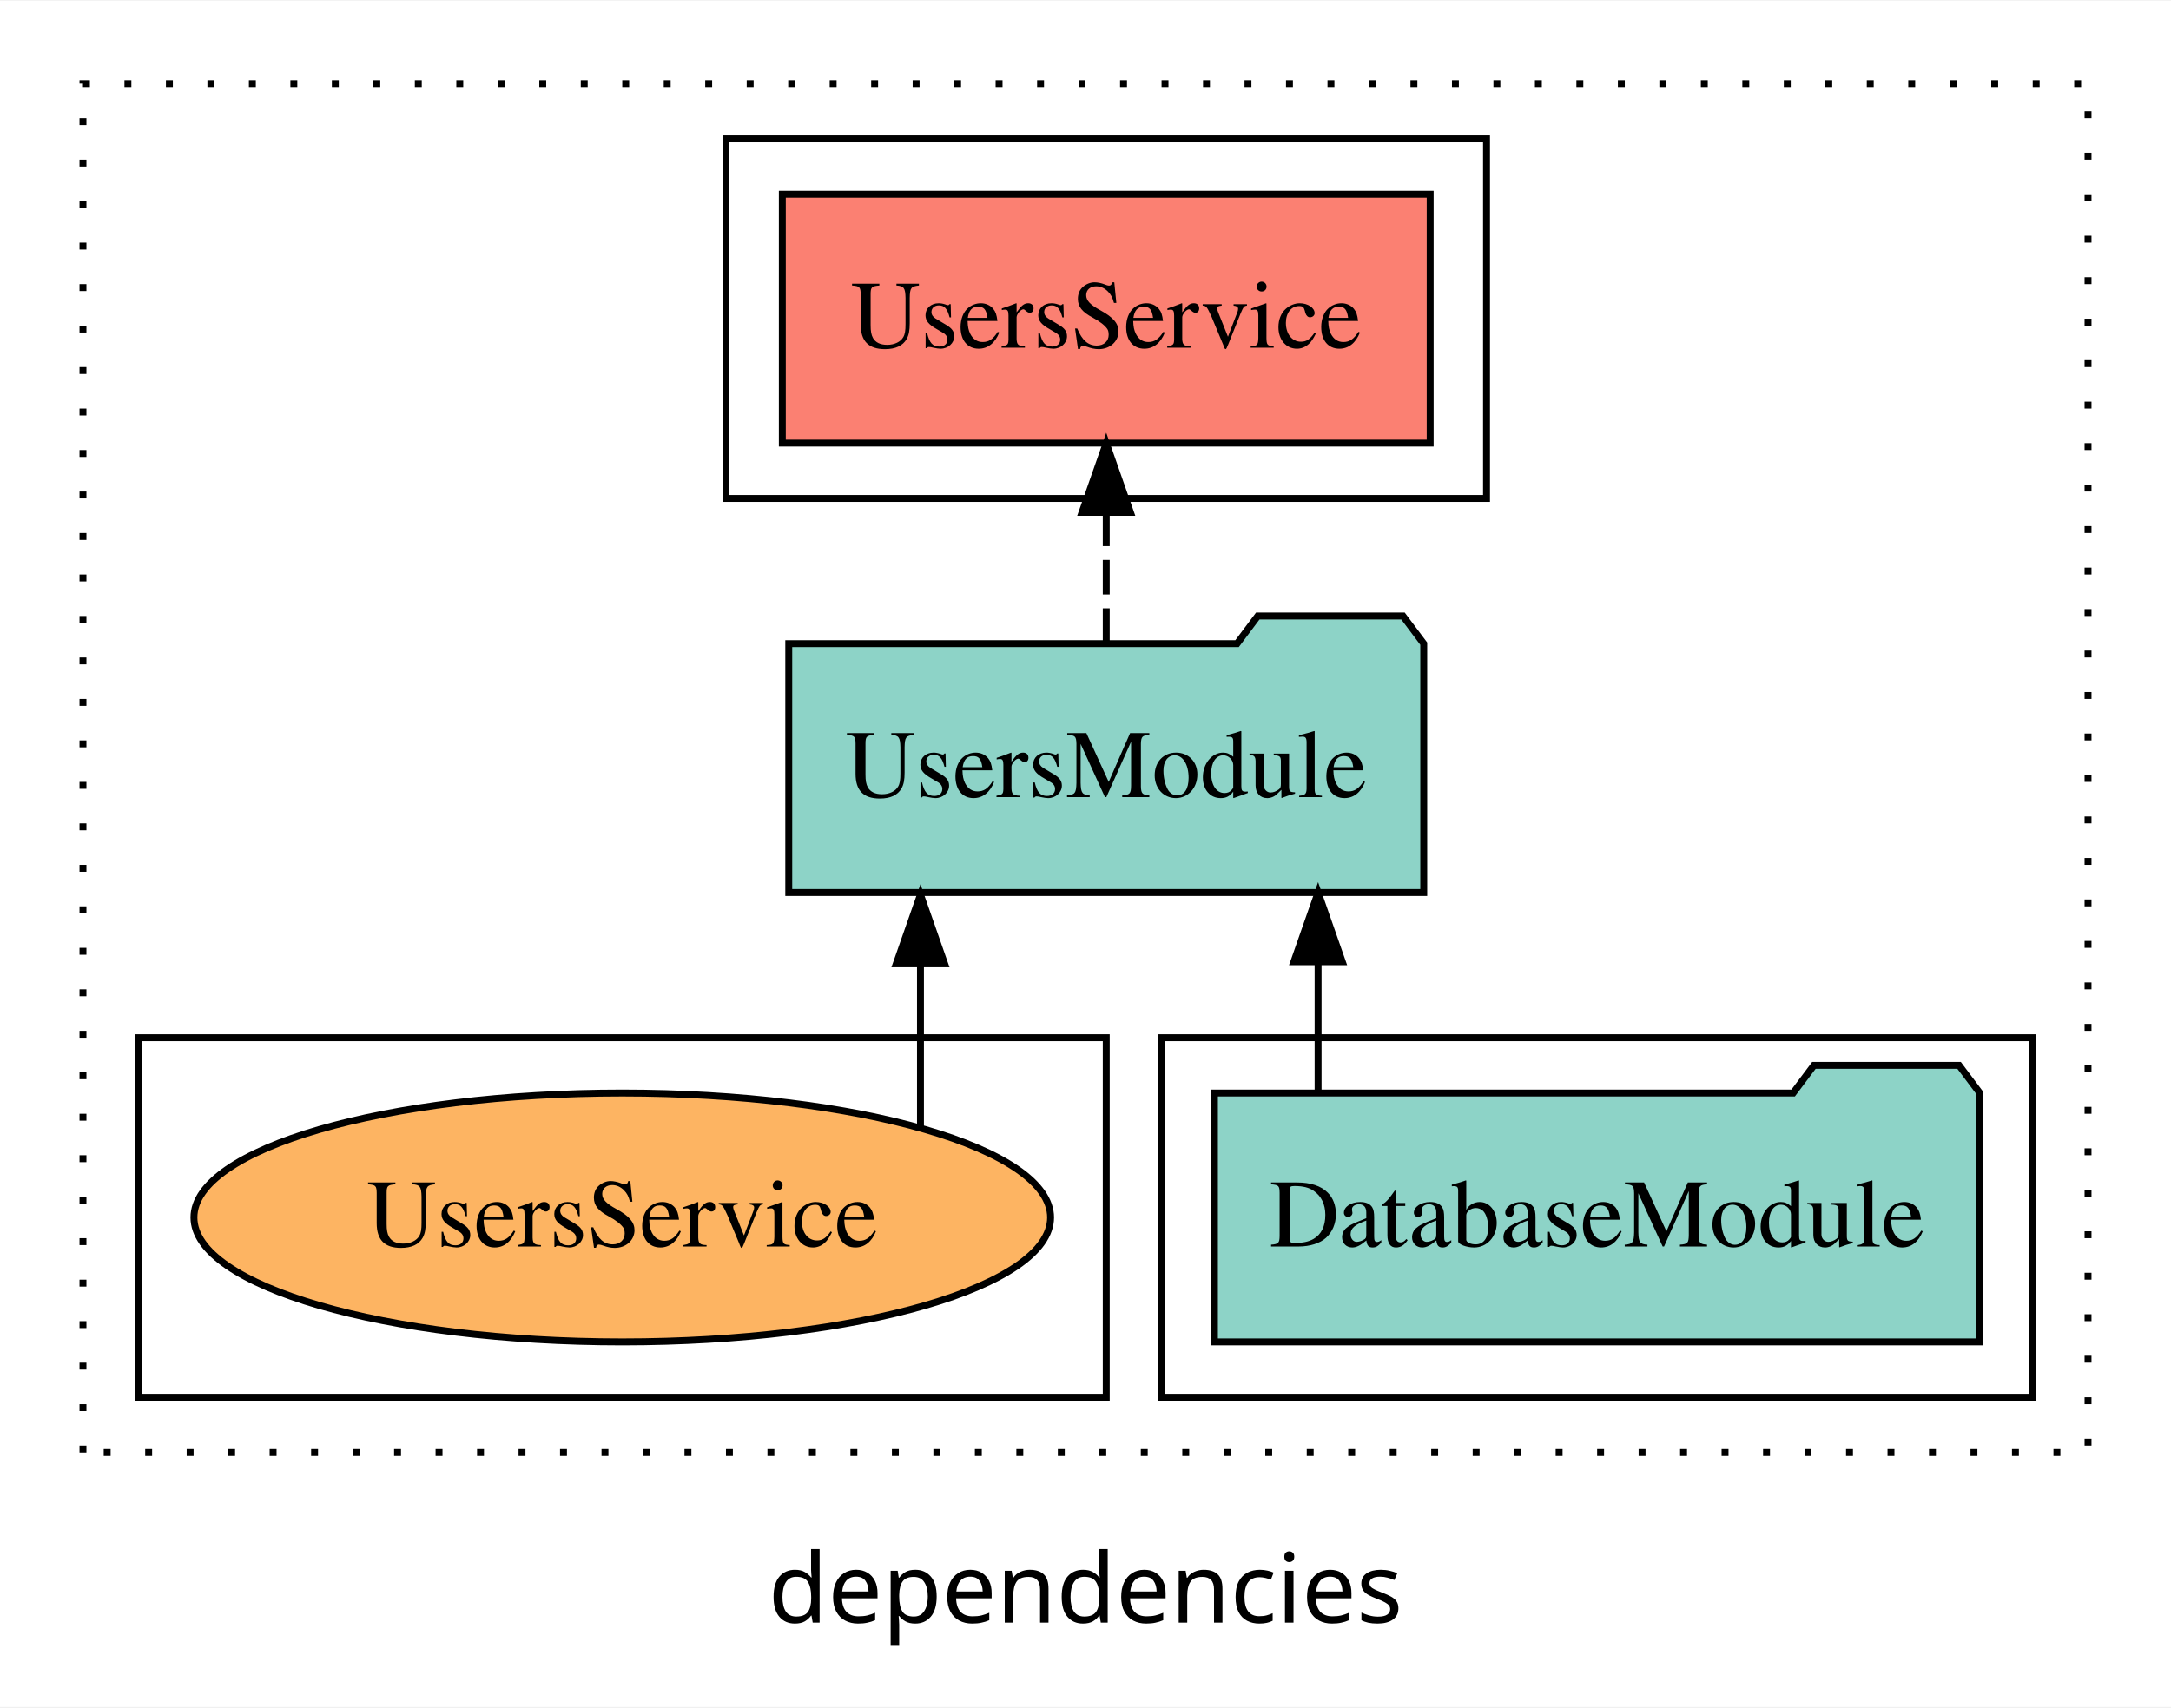
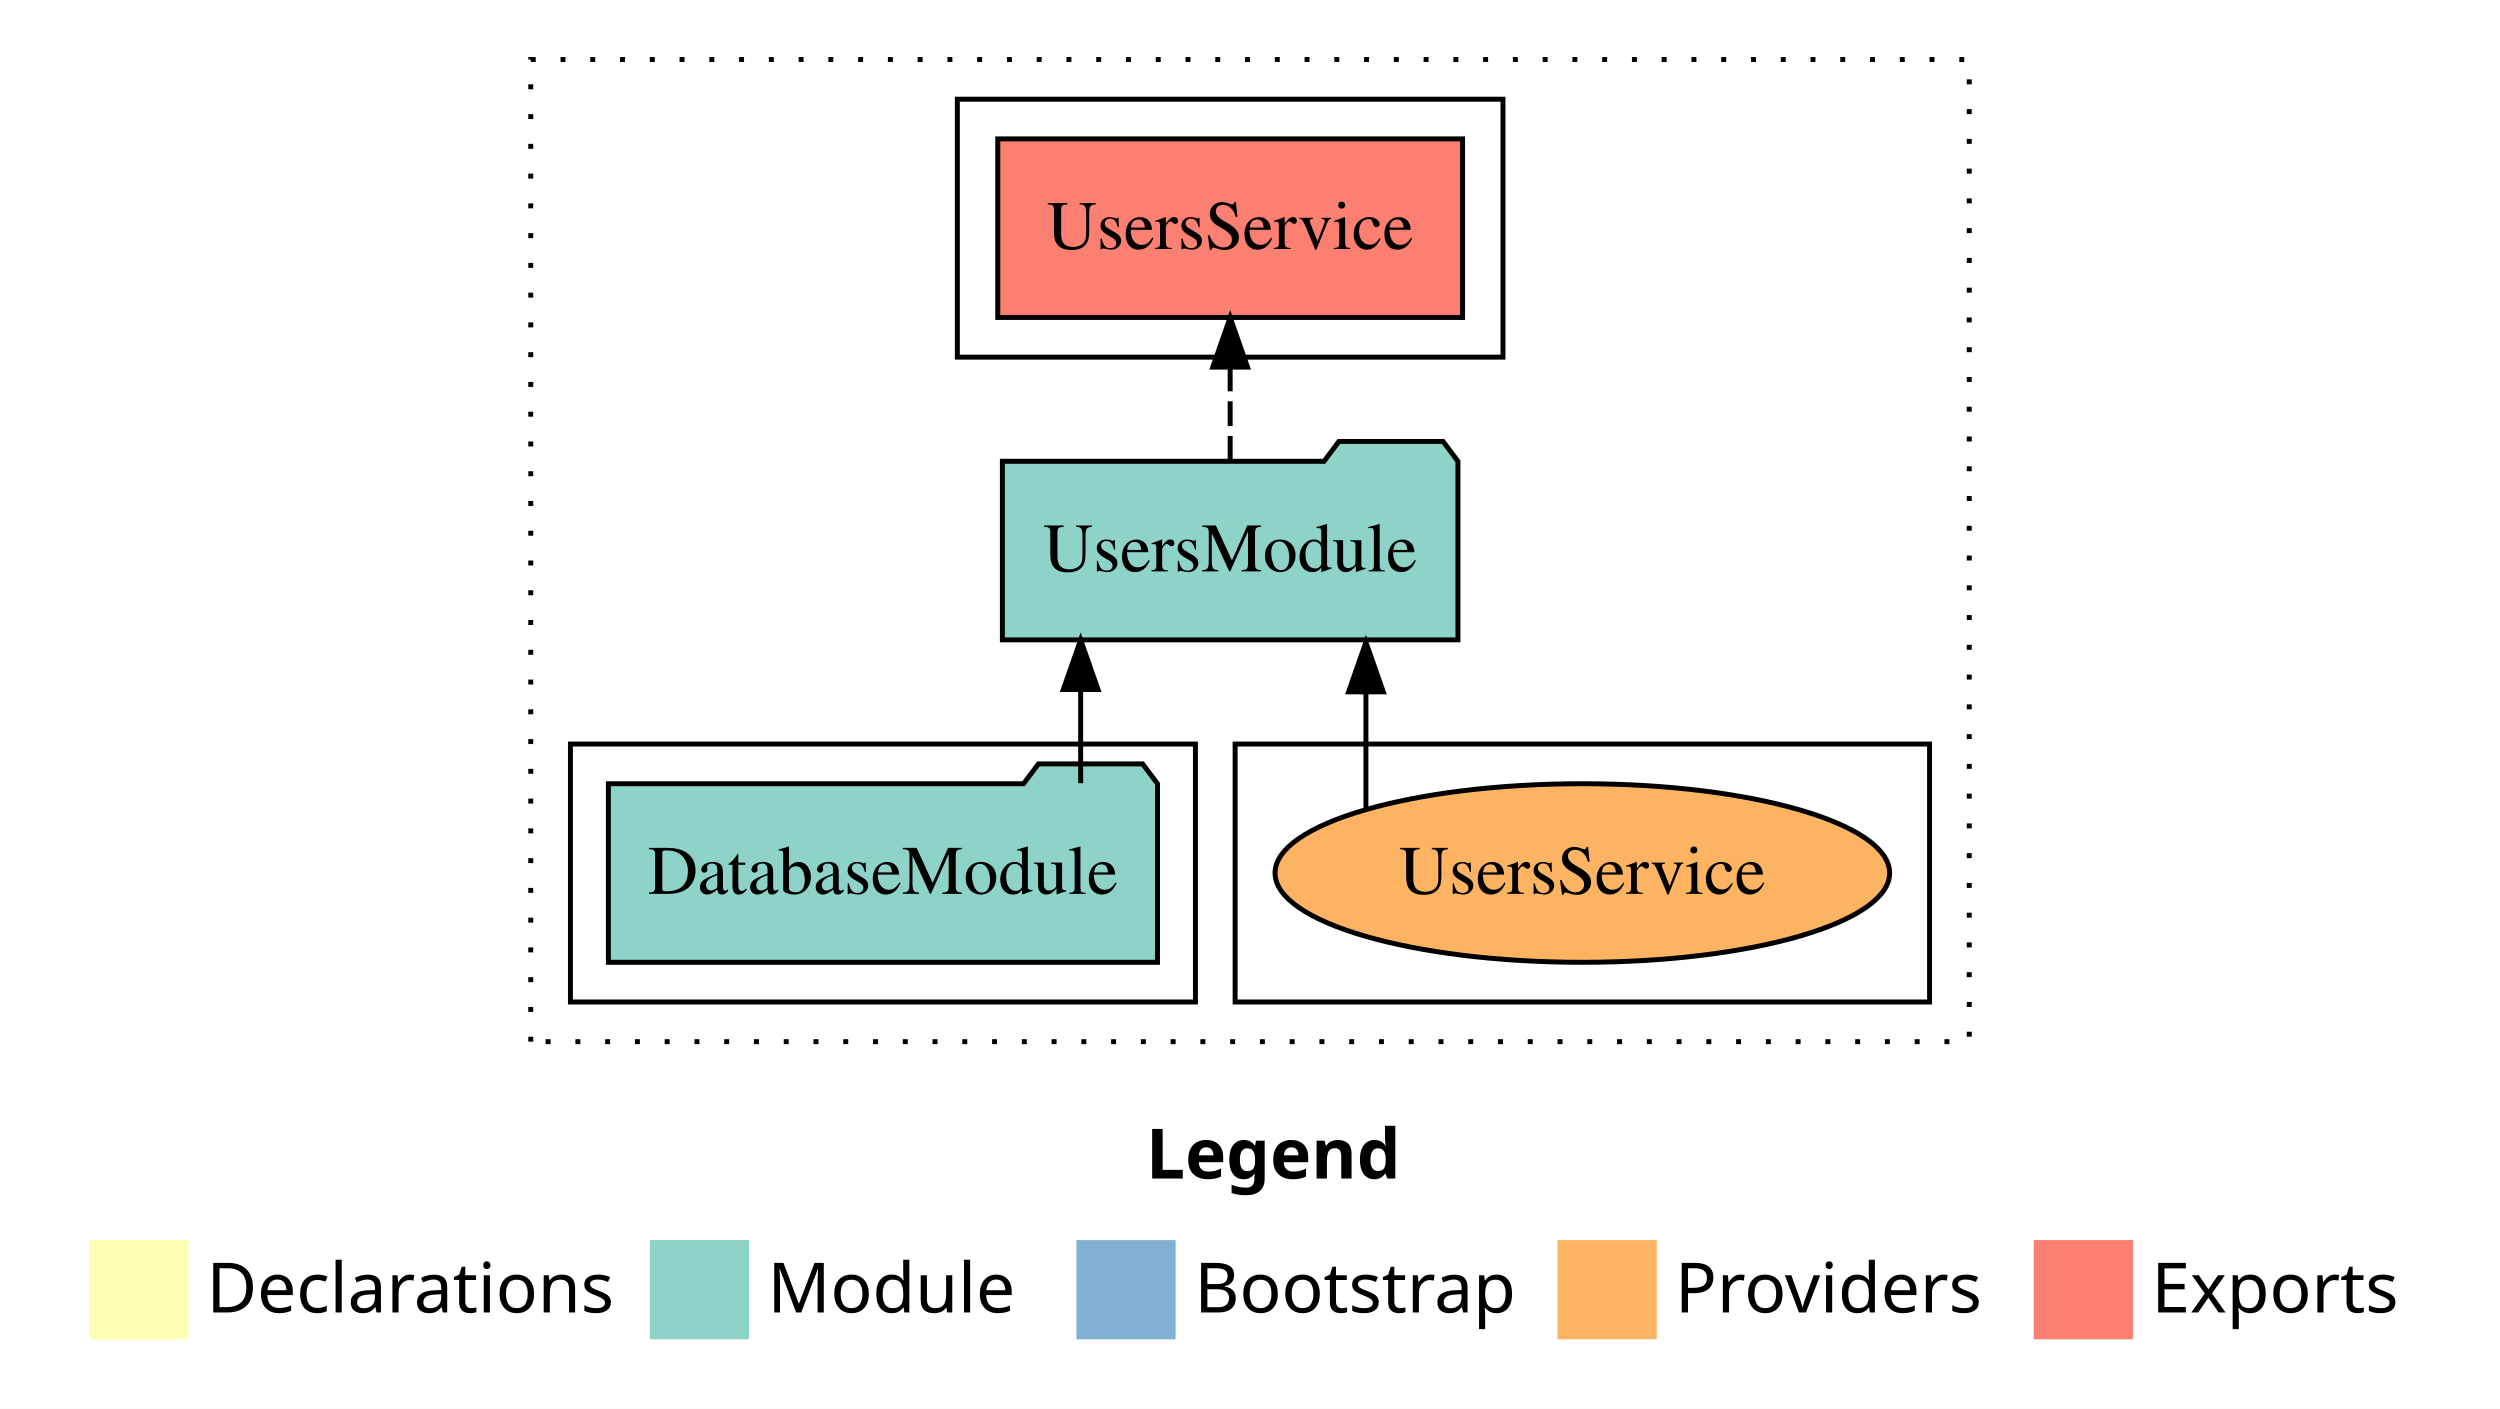
- <svg xmlns="http://www.w3.org/2000/svg" width="314pt" height="247pt" viewBox="0.00 0.00 314.00 246.80">
-   <g id="graph0" class="graph" transform="scale(1 1) rotate(0) translate(4 242.8)">
-     <polygon fill="white" stroke="transparent" points="-4,4 -4,-242.8 310,-242.8 310,4 -4,4" />
-     <text text-anchor="middle" x="153" y="-8.2" font-family="sans-serif" font-size="14.00">dependencies</text>
+ <svg xmlns="http://www.w3.org/2000/svg" width="504pt" height="284pt" viewBox="0.00 0.00 504.00 284.00">
+   <g id="graph0" class="graph" transform="scale(1 1) rotate(0) translate(4 280)">
+     <polygon fill="white" stroke="transparent" points="-4,4 -4,-280 500,-280 500,4 -4,4" />
+     <text text-anchor="start" x="227.01" y="-42.4" font-family="Times-12" font-weight="bold" font-size="14.00">Legend</text>
+     <polygon fill="#ffffb3" stroke="transparent" points="14,-10 14,-30 34,-30 34,-10 14,-10" />
+     <text text-anchor="start" x="37.63" y="-15.4" font-family="Times-12" font-size="14.00">  Declarations</text>
+     <polygon fill="#8dd3c7" stroke="transparent" points="127,-10 127,-30 147,-30 147,-10 127,-10" />
+     <text text-anchor="start" x="150.73" y="-15.4" font-family="Times-12" font-size="14.00">  Module</text>
+     <polygon fill="#80b1d3" stroke="transparent" points="213,-10 213,-30 233,-30 233,-10 213,-10" />
+     <text text-anchor="start" x="236.78" y="-15.4" font-family="Times-12" font-size="14.00">  Bootstrap</text>
+     <polygon fill="#fdb462" stroke="transparent" points="310,-10 310,-30 330,-30 330,-10 310,-10" />
+     <text text-anchor="start" x="333.67" y="-15.4" font-family="Times-12" font-size="14.00">  Providers</text>
+     <polygon fill="#fb8072" stroke="transparent" points="406,-10 406,-30 426,-30 426,-10 406,-10" />
+     <text text-anchor="start" x="429.73" y="-15.4" font-family="Times-12" font-size="14.00">  Exports</text>
    <g id="clust1" class="cluster">
-       <polygon fill="none" stroke="black" stroke-dasharray="1,5" points="8,-32.8 8,-230.8 298,-230.8 298,-32.8 8,-32.8" />
+       <polygon fill="none" stroke="black" stroke-dasharray="1,5" points="103,-70 103,-268 393,-268 393,-70 103,-70" />
+     </g>
+     <g id="clust6" class="cluster">
+       <polygon fill="none" stroke="black" points="245,-78 245,-130 385,-130 385,-78 245,-78" />
+     </g>
+     <g id="clust3" class="cluster">
+       <polygon fill="none" stroke="black" points="111,-78 111,-130 237,-130 237,-78 111,-78" />
    </g>
    <g id="clust4" class="cluster">
-       <polygon fill="none" stroke="black" points="101,-170.8 101,-222.8 211,-222.8 211,-170.8 101,-170.8" />
-     </g>
-     <g id="clust3" class="cluster">
-       <polygon fill="none" stroke="black" points="164,-40.8 164,-92.8 290,-92.8 290,-40.8 164,-40.8" />
-     </g>
-     <g id="clust6" class="cluster">
-       <polygon fill="none" stroke="black" points="16,-40.8 16,-92.8 156,-92.8 156,-40.8 16,-40.8" />
+       <polygon fill="none" stroke="black" points="189,-208 189,-260 299,-260 299,-208 189,-208" />
    </g>
    <g id="node1" class="node">
-       <polygon fill="#8dd3c7" stroke="black" points="282.35,-84.8 279.35,-88.8 258.35,-88.8 255.35,-84.8 171.65,-84.8 171.65,-48.8 282.35,-48.8 282.35,-84.8" />
-       <text text-anchor="middle" x="227" y="-62.6" font-family="Times,serif" font-size="14.00">DatabaseModule</text>
+       <polygon fill="#8dd3c7" stroke="black" points="229.35,-122 226.35,-126 205.35,-126 202.35,-122 118.65,-122 118.65,-86 229.35,-86 229.35,-122" />
+       <text text-anchor="middle" x="174" y="-99.8" font-family="Times,serif" font-size="14.00">DatabaseModule</text>
    </g>
    <g id="node2" class="node">
-       <polygon fill="#8dd3c7" stroke="black" points="201.92,-149.8 198.92,-153.8 177.92,-153.8 174.92,-149.8 110.08,-149.8 110.08,-113.8 201.92,-113.8 201.92,-149.8" />
-       <text text-anchor="middle" x="156" y="-127.6" font-family="Times,serif" font-size="14.00">UsersModule</text>
+       <polygon fill="#8dd3c7" stroke="black" points="289.92,-187 286.92,-191 265.92,-191 262.92,-187 198.08,-187 198.08,-151 289.92,-151 289.92,-187" />
+       <text text-anchor="middle" x="244" y="-164.8" font-family="Times,serif" font-size="14.00">UsersModule</text>
    </g>
    <g id="edge1" class="edge">
-       <path fill="none" stroke="black" d="M186.64,-84.91C186.64,-84.91 186.64,-103.79 186.64,-103.79" />
-       <polygon fill="black" stroke="black" points="183.14,-103.79 186.64,-113.79 190.14,-103.79 183.14,-103.79" />
+       <path fill="none" stroke="black" d="M213.86,-122.11C213.86,-122.11 213.86,-140.99 213.86,-140.99" />
+       <polygon fill="black" stroke="black" points="210.36,-140.99 213.86,-150.99 217.36,-140.99 210.36,-140.99" />
    </g>
    <g id="node3" class="node">
-       <polygon fill="#fb8072" stroke="black" points="202.85,-214.8 109.15,-214.8 109.15,-178.8 202.85,-178.8 202.85,-214.8" />
-       <text text-anchor="middle" x="156" y="-192.6" font-family="Times,serif" font-size="14.00">UsersService </text>
+       <polygon fill="#fb8072" stroke="black" points="290.85,-252 197.15,-252 197.15,-216 290.85,-216 290.85,-252" />
+       <text text-anchor="middle" x="244" y="-229.8" font-family="Times,serif" font-size="14.00">UsersService </text>
    </g>
    <g id="edge2" class="edge">
-       <path fill="none" stroke="black" stroke-dasharray="5,2" d="M156,-149.91C156,-149.91 156,-168.79 156,-168.79" />
-       <polygon fill="black" stroke="black" points="152.5,-168.79 156,-178.79 159.5,-168.79 152.5,-168.79" />
+       <path fill="none" stroke="black" stroke-dasharray="5,2" d="M244,-187.11C244,-187.11 244,-205.99 244,-205.99" />
+       <polygon fill="black" stroke="black" points="240.5,-205.99 244,-215.99 247.5,-205.99 240.5,-205.99" />
    </g>
    <g id="node4" class="node">
-       <ellipse fill="#fdb462" stroke="black" cx="86" cy="-66.8" rx="61.95" ry="18" />
-       <text text-anchor="middle" x="86" y="-62.6" font-family="Times,serif" font-size="14.00">UsersService</text>
+       <ellipse fill="#fdb462" stroke="black" cx="315" cy="-104" rx="61.95" ry="18" />
+       <text text-anchor="middle" x="315" y="-99.8" font-family="Times,serif" font-size="14.00">UsersService</text>
    </g>
    <g id="edge3" class="edge">
-       <path fill="none" stroke="black" d="M129.13,-79.95C129.13,-79.95 129.13,-103.49 129.13,-103.49" />
-       <polygon fill="black" stroke="black" points="125.63,-103.49 129.13,-113.49 132.63,-103.49 125.63,-103.49" />
+       <path fill="none" stroke="black" d="M271.37,-116.84C271.37,-116.84 271.37,-140.52 271.37,-140.52" />
+       <polygon fill="black" stroke="black" points="267.87,-140.52 271.37,-150.52 274.87,-140.52 267.87,-140.52" />
    </g>
  </g>
</svg>
